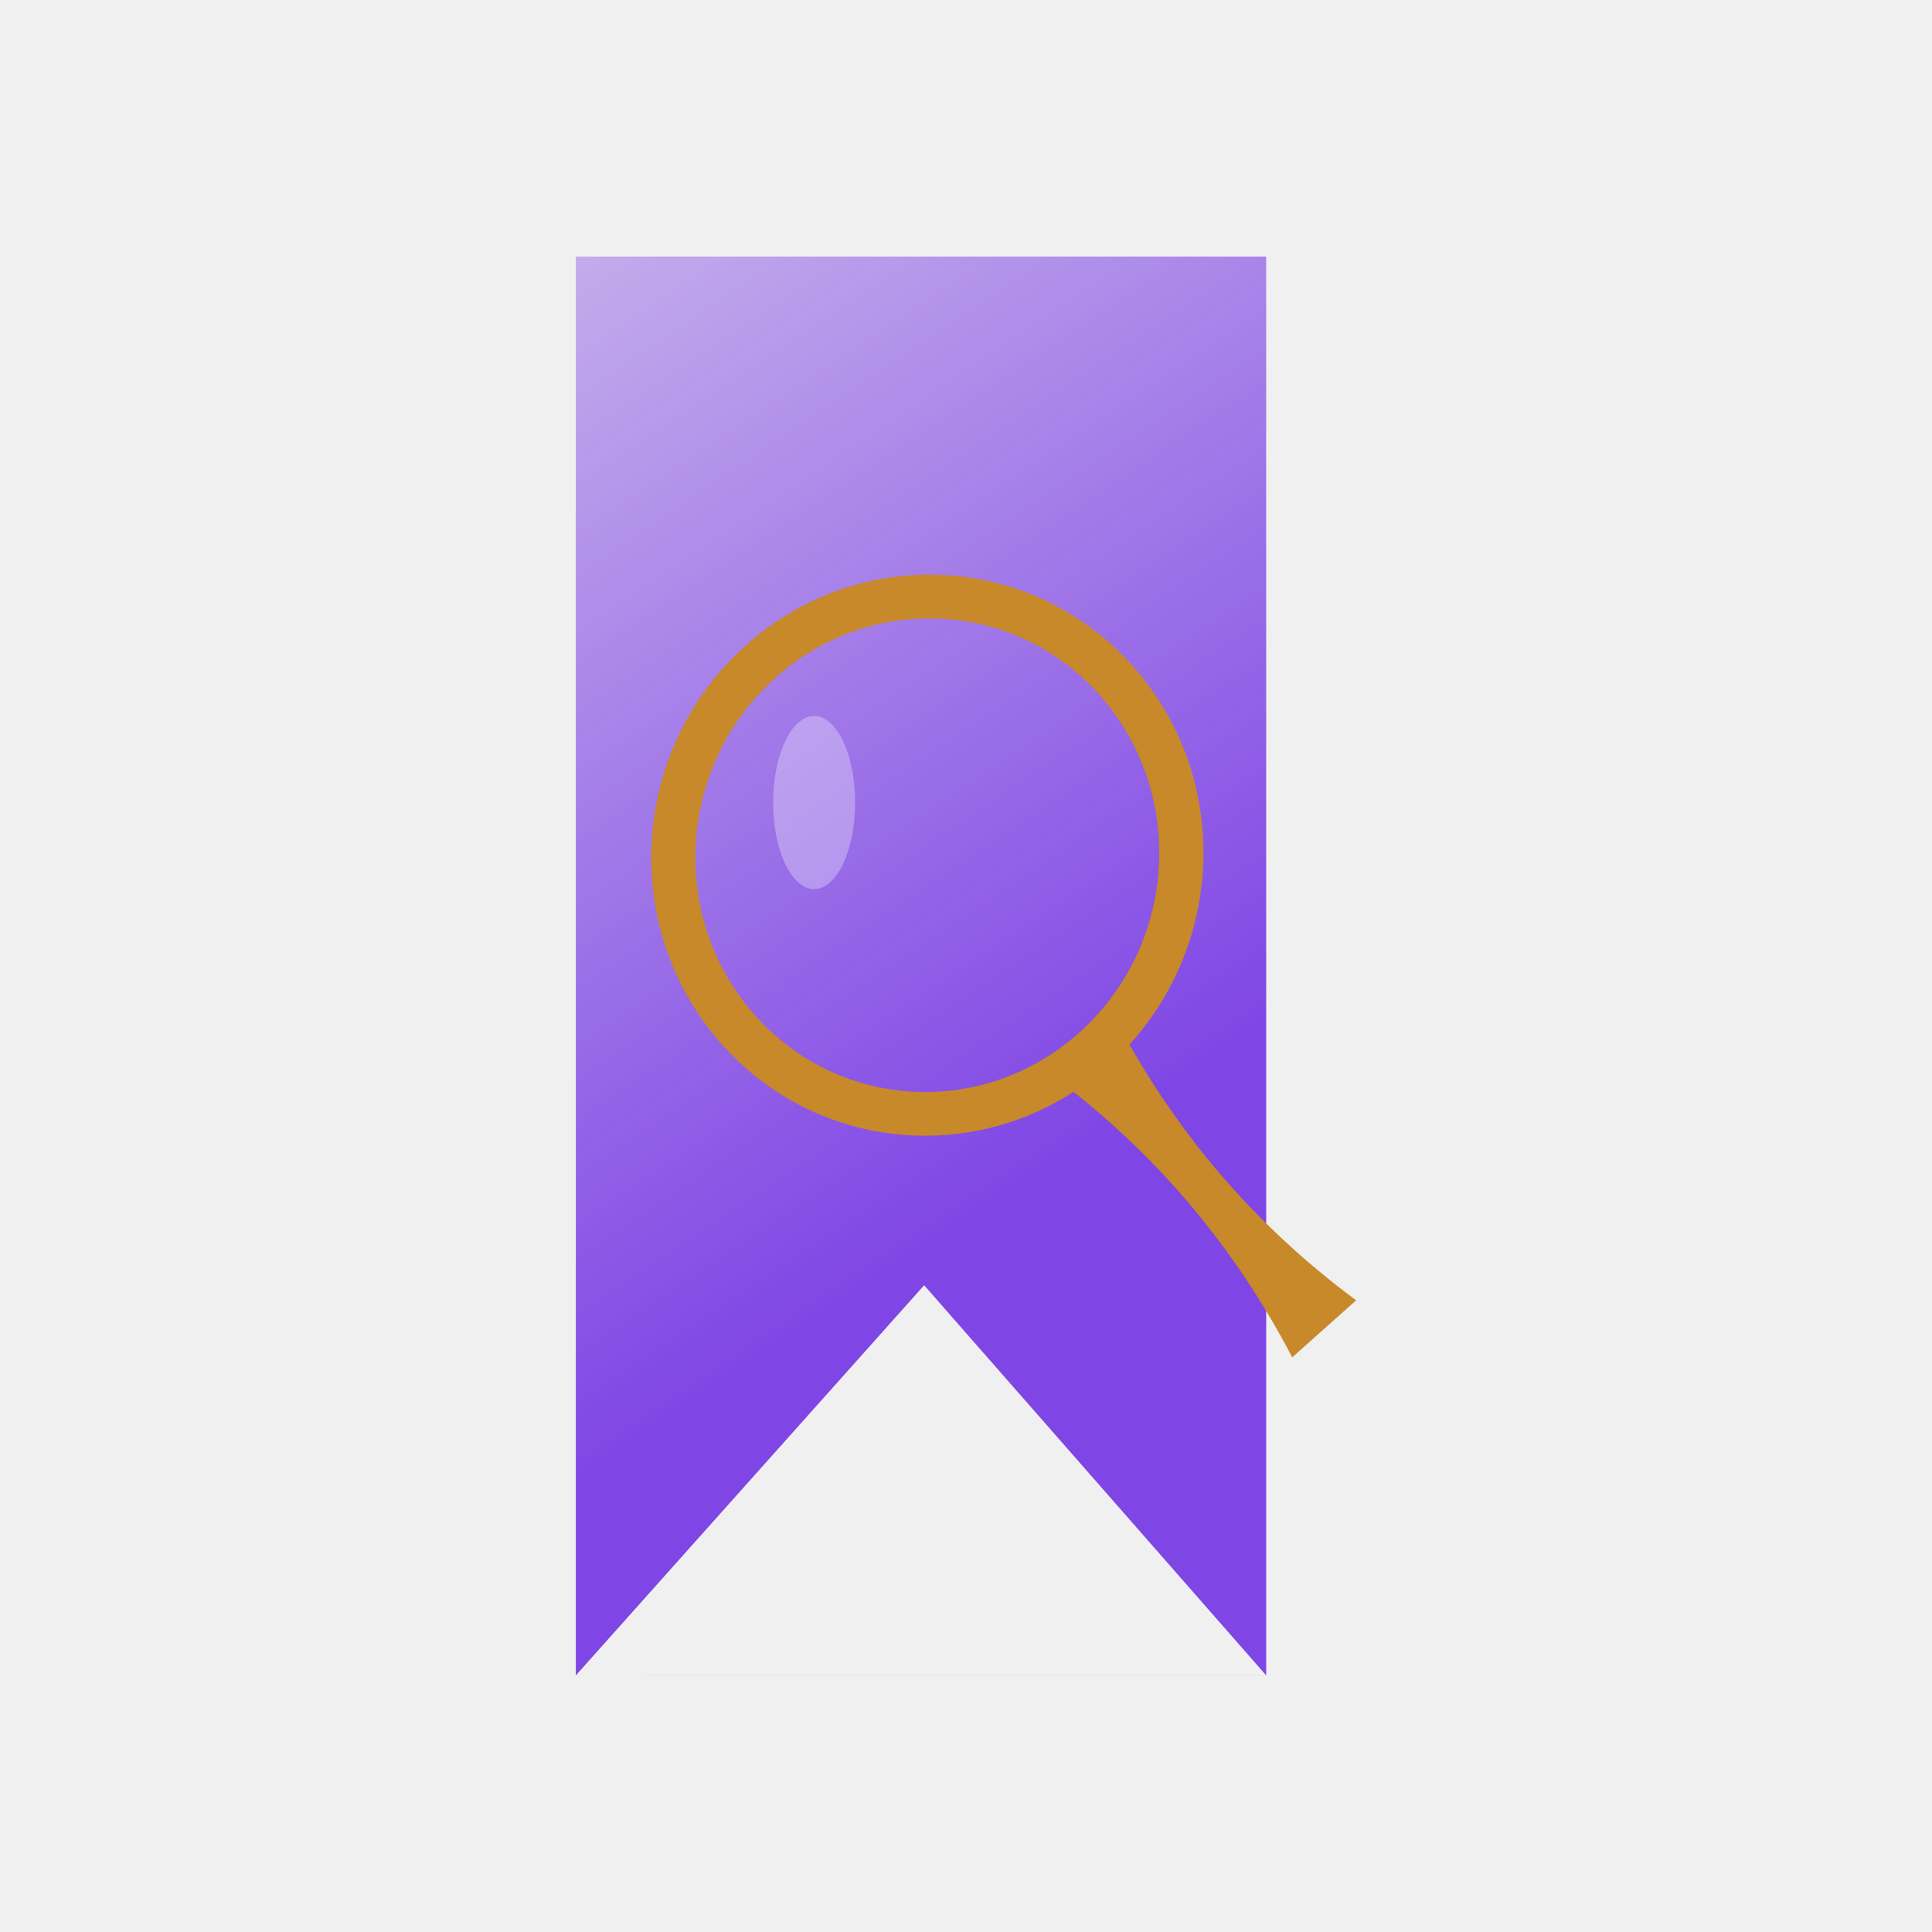
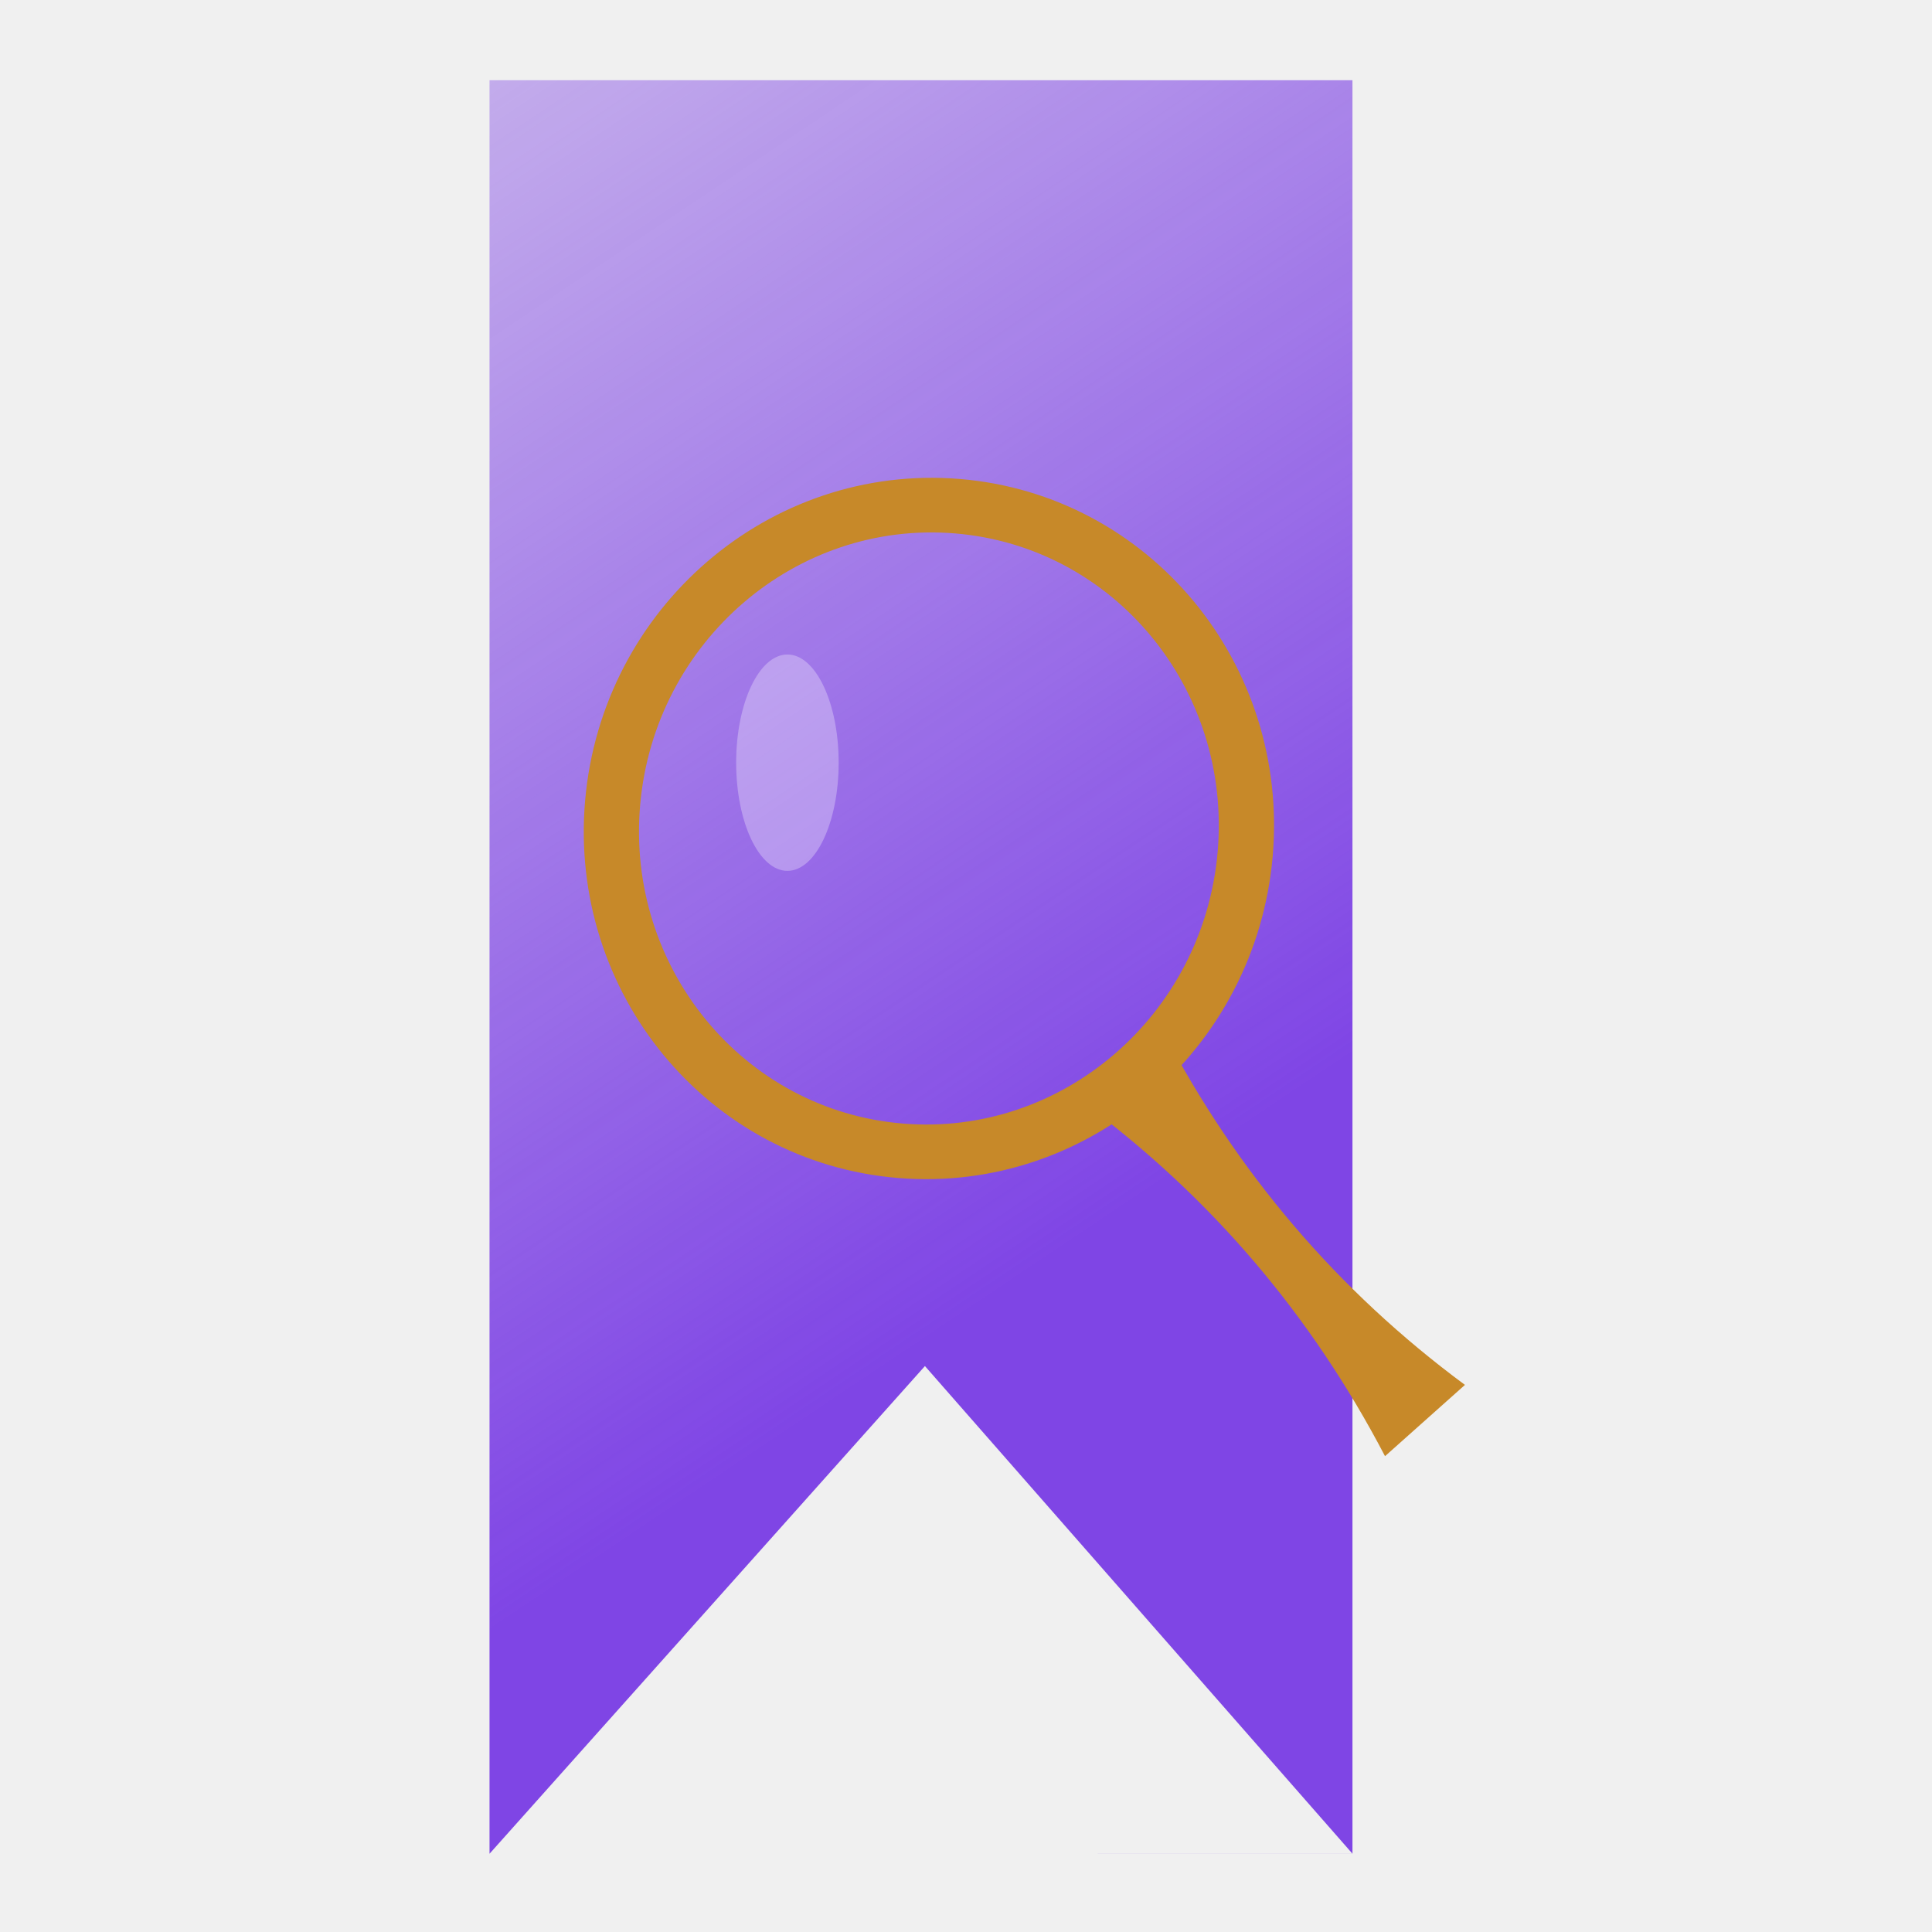
<svg xmlns="http://www.w3.org/2000/svg" xmlns:xlink="http://www.w3.org/1999/xlink" width="128" height="128" viewBox="0 0 128 128" version="1.1" id="svg1">
  <defs id="defs1">
    <linearGradient id="linearGradient10">
      <stop style="stop-color:#7f45e5;stop-opacity:0.4;" offset="0" id="stop10" />
      <stop style="stop-color:#7f45e5;stop-opacity:1;" offset="0.844" id="stop11" />
    </linearGradient>
    <linearGradient xlink:href="#linearGradient10" id="linearGradient11" x1="18.507" y1="96.997" x2="114.965" y2="239.595" gradientUnits="userSpaceOnUse" gradientTransform="translate(68.9921,38.42498)" />
  </defs>
  <g id="layer1">
    <g id="g54" />
-     <g id="g59" transform="matrix(0.4741719,0,0,0.4692663,-3.339768,-46.54888)">
+     <g id="g59" transform="matrix(0.5927149,0,0,0.5865828,-19.43,-74.12)">
      <path id="rect1" style="fill:url(#linearGradient11);stroke:none;stroke-width:20;stroke-linecap:butt;stroke-linejoin:miter;stroke-dasharray:none;stroke-opacity:1" d="m 87.499,135.422 v 200.312 l 48.669,-55.083 47.789,55.076 V 135.422 Z m 96.458,200.306 -96.458,0.007 h 96.458 z" />
      <path id="path53" style="fill:#c78929;fill-opacity:1;stroke-width:3.61;stroke-dasharray:none" d="m 153.851,250.882 c 3.166,-0.884 5.757,-3.838 8.935,-8.052 8.27,16 19.519,29.316 33.745,39.948 l -8.935,8.052 C 179.327,274.83 168.078,261.514 153.851,250.882 Z" />
      <ellipse style="fill:none;fill-opacity:1;stroke:#c78929;stroke-width:6.172;stroke-linecap:butt;stroke-linejoin:miter;stroke-dasharray:none;stroke-opacity:1" id="ellipse52" cx="155.144" cy="207.903" rx="35.47" ry="36.54" transform="matrix(0.9965848,0.08257627,-0.08658863,0.9962441,0,0)" />
      <ellipse style="opacity:0.3;fill:#ffffff;fill-opacity:1;stroke:none;stroke-width:3.602;stroke-linecap:butt;stroke-linejoin:miter;stroke-dasharray:none;stroke-opacity:1" id="path59" cx="120.797" cy="212.501" rx="5.729" ry="12.219" />
    </g>
  </g>
</svg>
